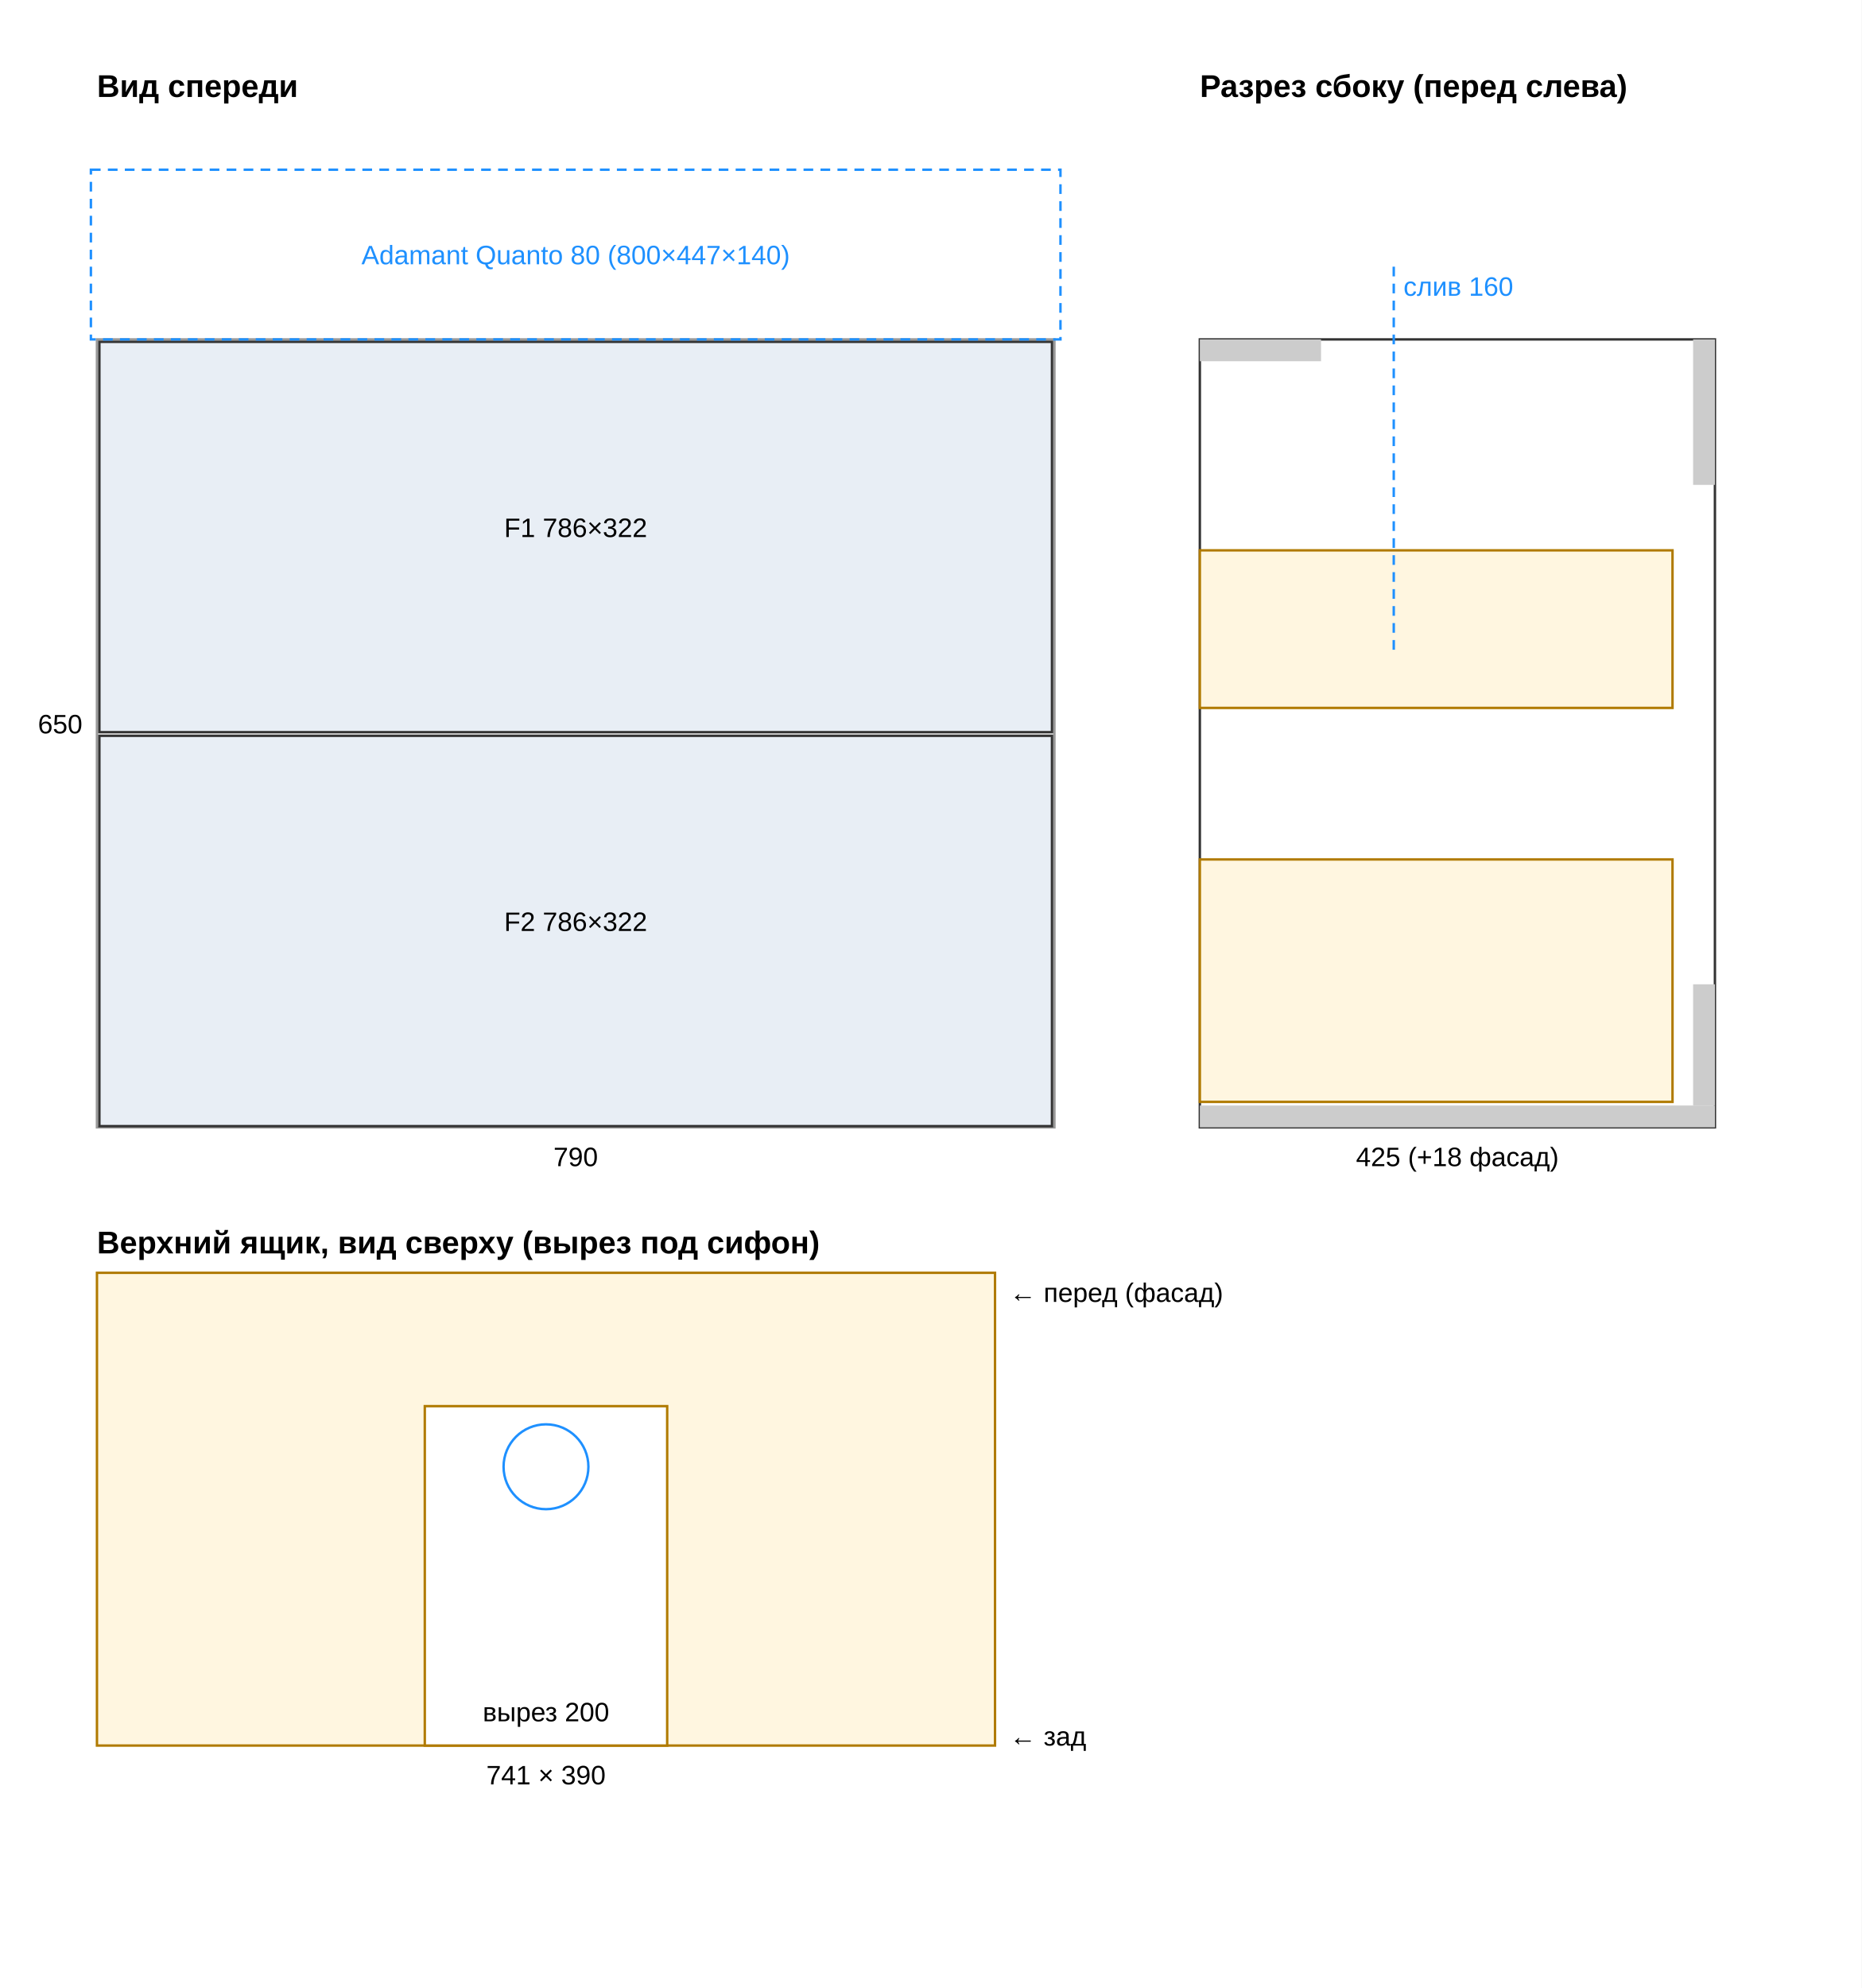
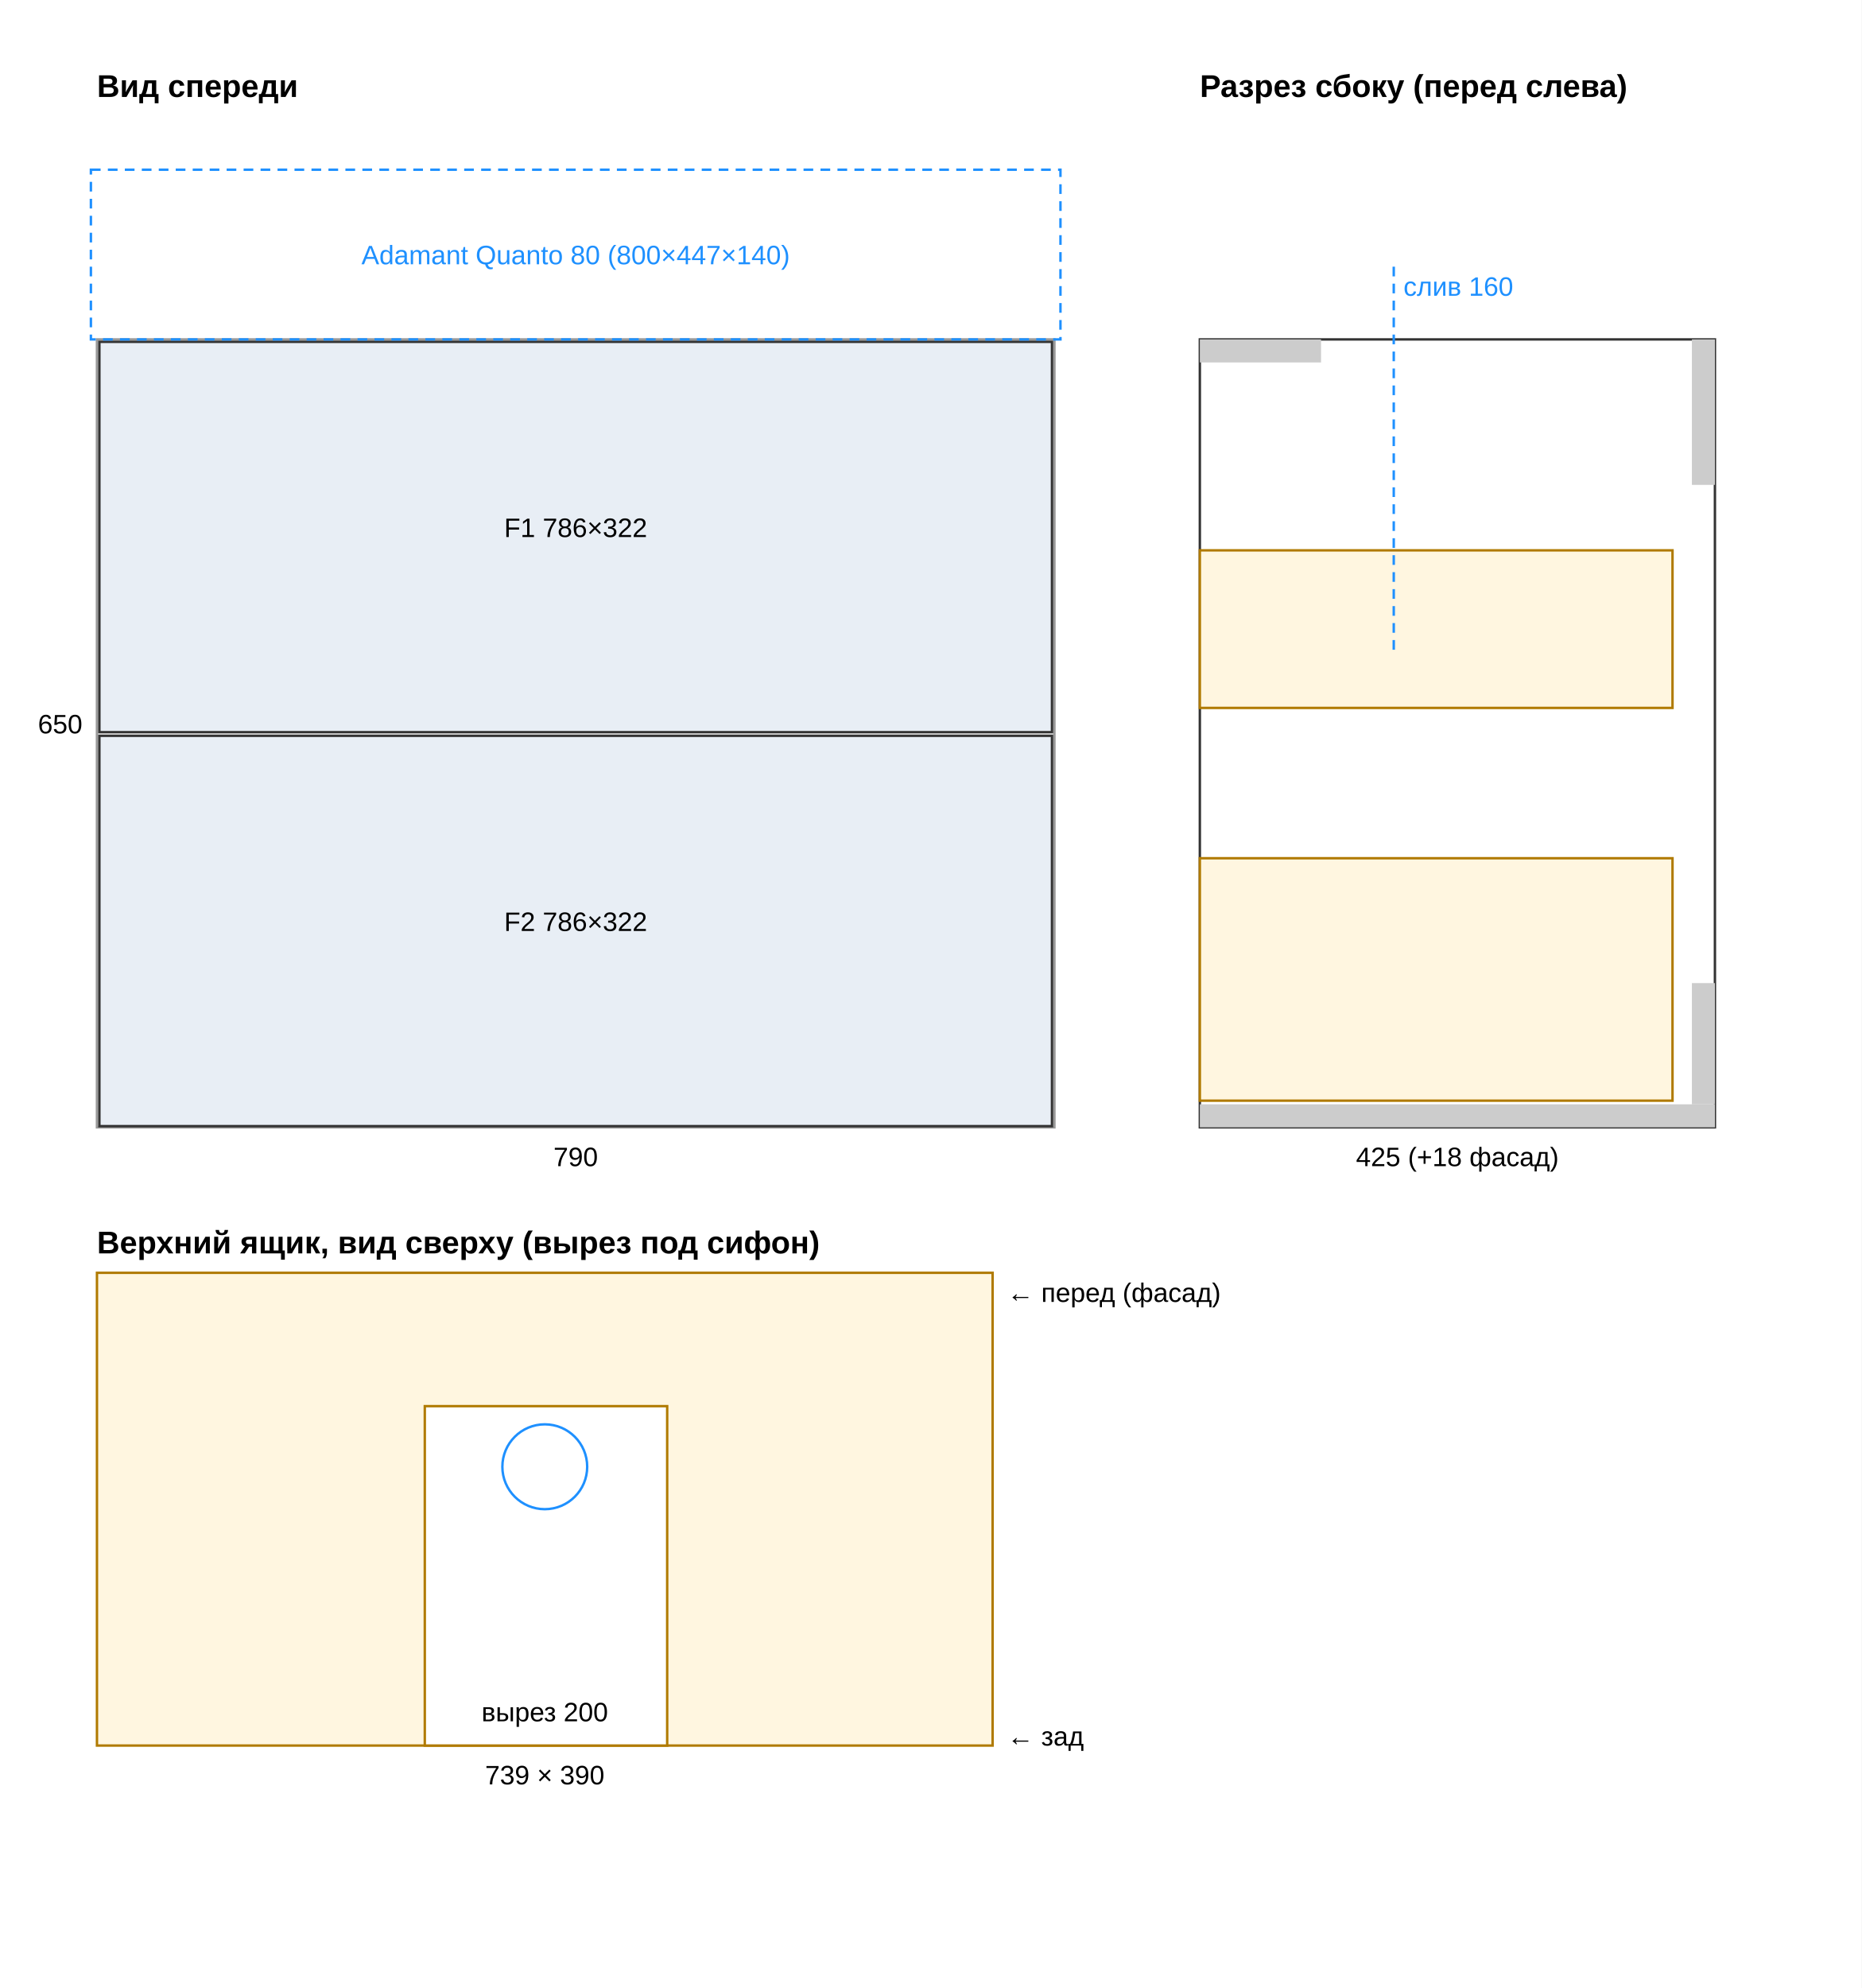
<svg xmlns="http://www.w3.org/2000/svg" width="768" height="820" viewBox="0 0 768 820" font-family="Arial" font-size="11">
  <rect width="100%" height="100%" fill="white" />
  <text x="40" y="40" font-size="13" font-weight="bold">Вид спереди</text>
  <rect x="40" y="140.0" width="395.0" height="325.0" fill="#f4f4f4" stroke="#999" />
  <rect x="41.0" y="141.0" width="393.0" height="161.0" fill="#e8eef5" stroke="#333" />
  <text x="237.5" y="221.5" text-anchor="middle">F1 786×322</text>
  <rect x="41.0" y="303.5" width="393.0" height="161.0" fill="#e8eef5" stroke="#333" />
  <text x="237.5" y="384.0" text-anchor="middle">F2 786×322</text>
  <rect x="37.5" y="70.0" width="400.0" height="70.0" fill="none" stroke="#1E90FF" stroke-dasharray="4 3" />
  <text x="237.5" y="109.0" text-anchor="middle" fill="#1E90FF">Adamant Quanto 80 (800×447×140)</text>
  <text x="237.5" y="481.0" text-anchor="middle">790</text>
  <text x="34" y="302.5" text-anchor="end">650</text>
  <text x="495.0" y="40" font-size="13" font-weight="bold">Разрез сбоку (перед слева)</text>
  <rect x="495.0" y="140.0" width="212.5" height="325.0" fill="none" stroke="#333" />
-   <rect x="495.0" y="456.0" width="212.5" height="9.0" fill="#ccc" />
-   <rect x="495.0" y="140.0" width="50.0" height="9.0" fill="#ccc" />
-   <rect x="698.5" y="140.0" width="9.0" height="60.0" fill="#ccc" />
-   <rect x="698.5" y="406.0" width="9.0" height="50.0" fill="#ccc" />
-   <rect x="495.0" y="354.5" width="195.0" height="100.0" fill="#fff6e0" stroke="#b07a00" />
+   <rect x="495.0" y="455.5" width="212.5" height="9.5" fill="#ccc" />
+   <rect x="495.0" y="140.0" width="50.0" height="9.5" fill="#ccc" />
+   <rect x="698.0" y="140.0" width="9.5" height="60.0" fill="#ccc" />
+   <rect x="698.0" y="405.5" width="9.5" height="50.0" fill="#ccc" />
+   <rect x="495.0" y="354.0" width="195.0" height="100.0" fill="#fff6e0" stroke="#b07a00" />
  <rect x="495.0" y="227.0" width="195.0" height="65.0" fill="#fff6e0" stroke="#b07a00" />
  <line x1="575.0" y1="110.0" x2="575.0" y2="270.0" stroke="#1E90FF" stroke-dasharray="4 3" />
  <text x="579.0" y="122.0" fill="#1E90FF">слив 160</text>
  <text x="601.25" y="481.0" text-anchor="middle">425 (+18 фасад)</text>
  <text x="40" y="517.0" font-size="13" font-weight="bold">Верхний ящик, вид сверху (вырез под сифон)</text>
-   <rect x="40" y="525.0" width="370.5" height="195.0" fill="#fff6e0" stroke="#b07a00" />
+   <rect x="40" y="525.0" width="369.5" height="195.0" fill="#fff6e0" stroke="#b07a00" />
  <rect x="175.25" y="580.0" width="100.0" height="140.0" fill="white" stroke="#b07a00" />
-   <circle cx="225.25" cy="605.0" r="17.5" fill="none" stroke="#1E90FF" />
-   <text x="225.25" y="710.0" text-anchor="middle">вырез 200</text>
-   <text x="416.5" y="537.0">← перед (фасад)</text>
-   <text x="416.5" y="720.0">← зад</text>
-   <text x="225.25" y="736.0" text-anchor="middle">741 × 390</text>
+   <circle cx="224.75" cy="605.0" r="17.5" fill="none" stroke="#1E90FF" />
+   <text x="224.75" y="710.0" text-anchor="middle">вырез 200</text>
+   <text x="415.5" y="537.0">← перед (фасад)</text>
+   <text x="415.5" y="720.0">← зад</text>
+   <text x="224.75" y="736.0" text-anchor="middle">739 × 390</text>
</svg>
